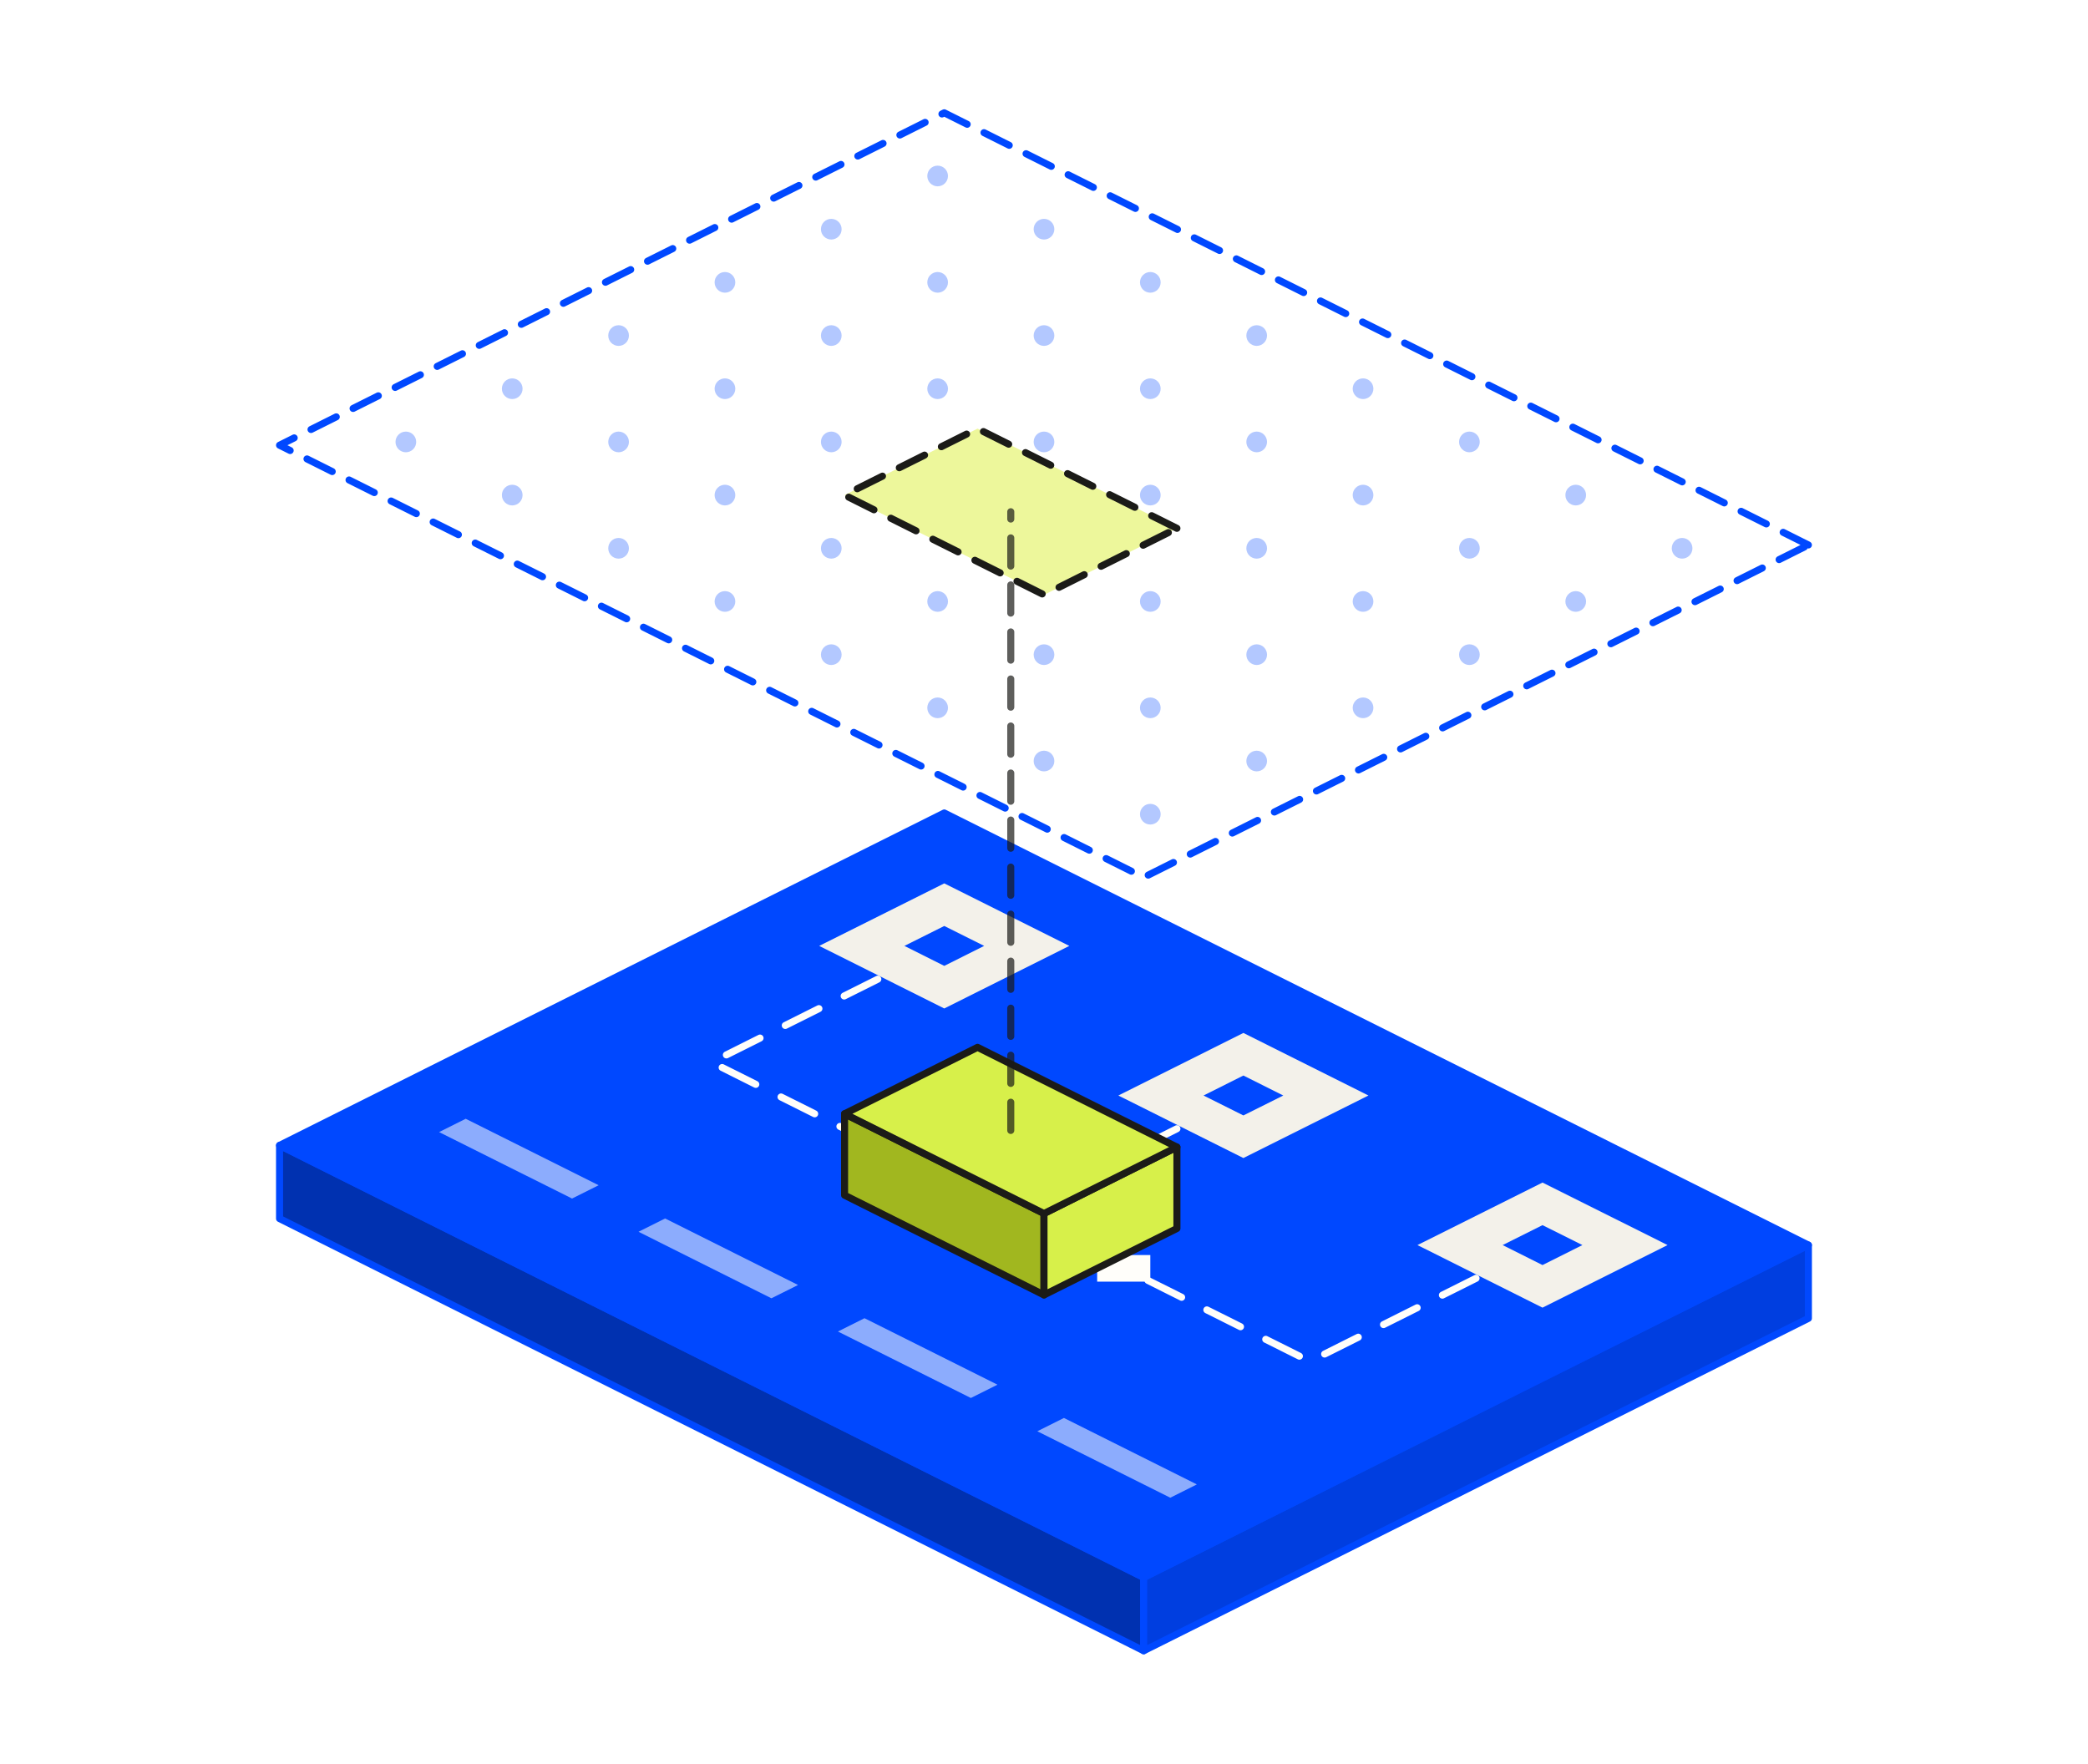
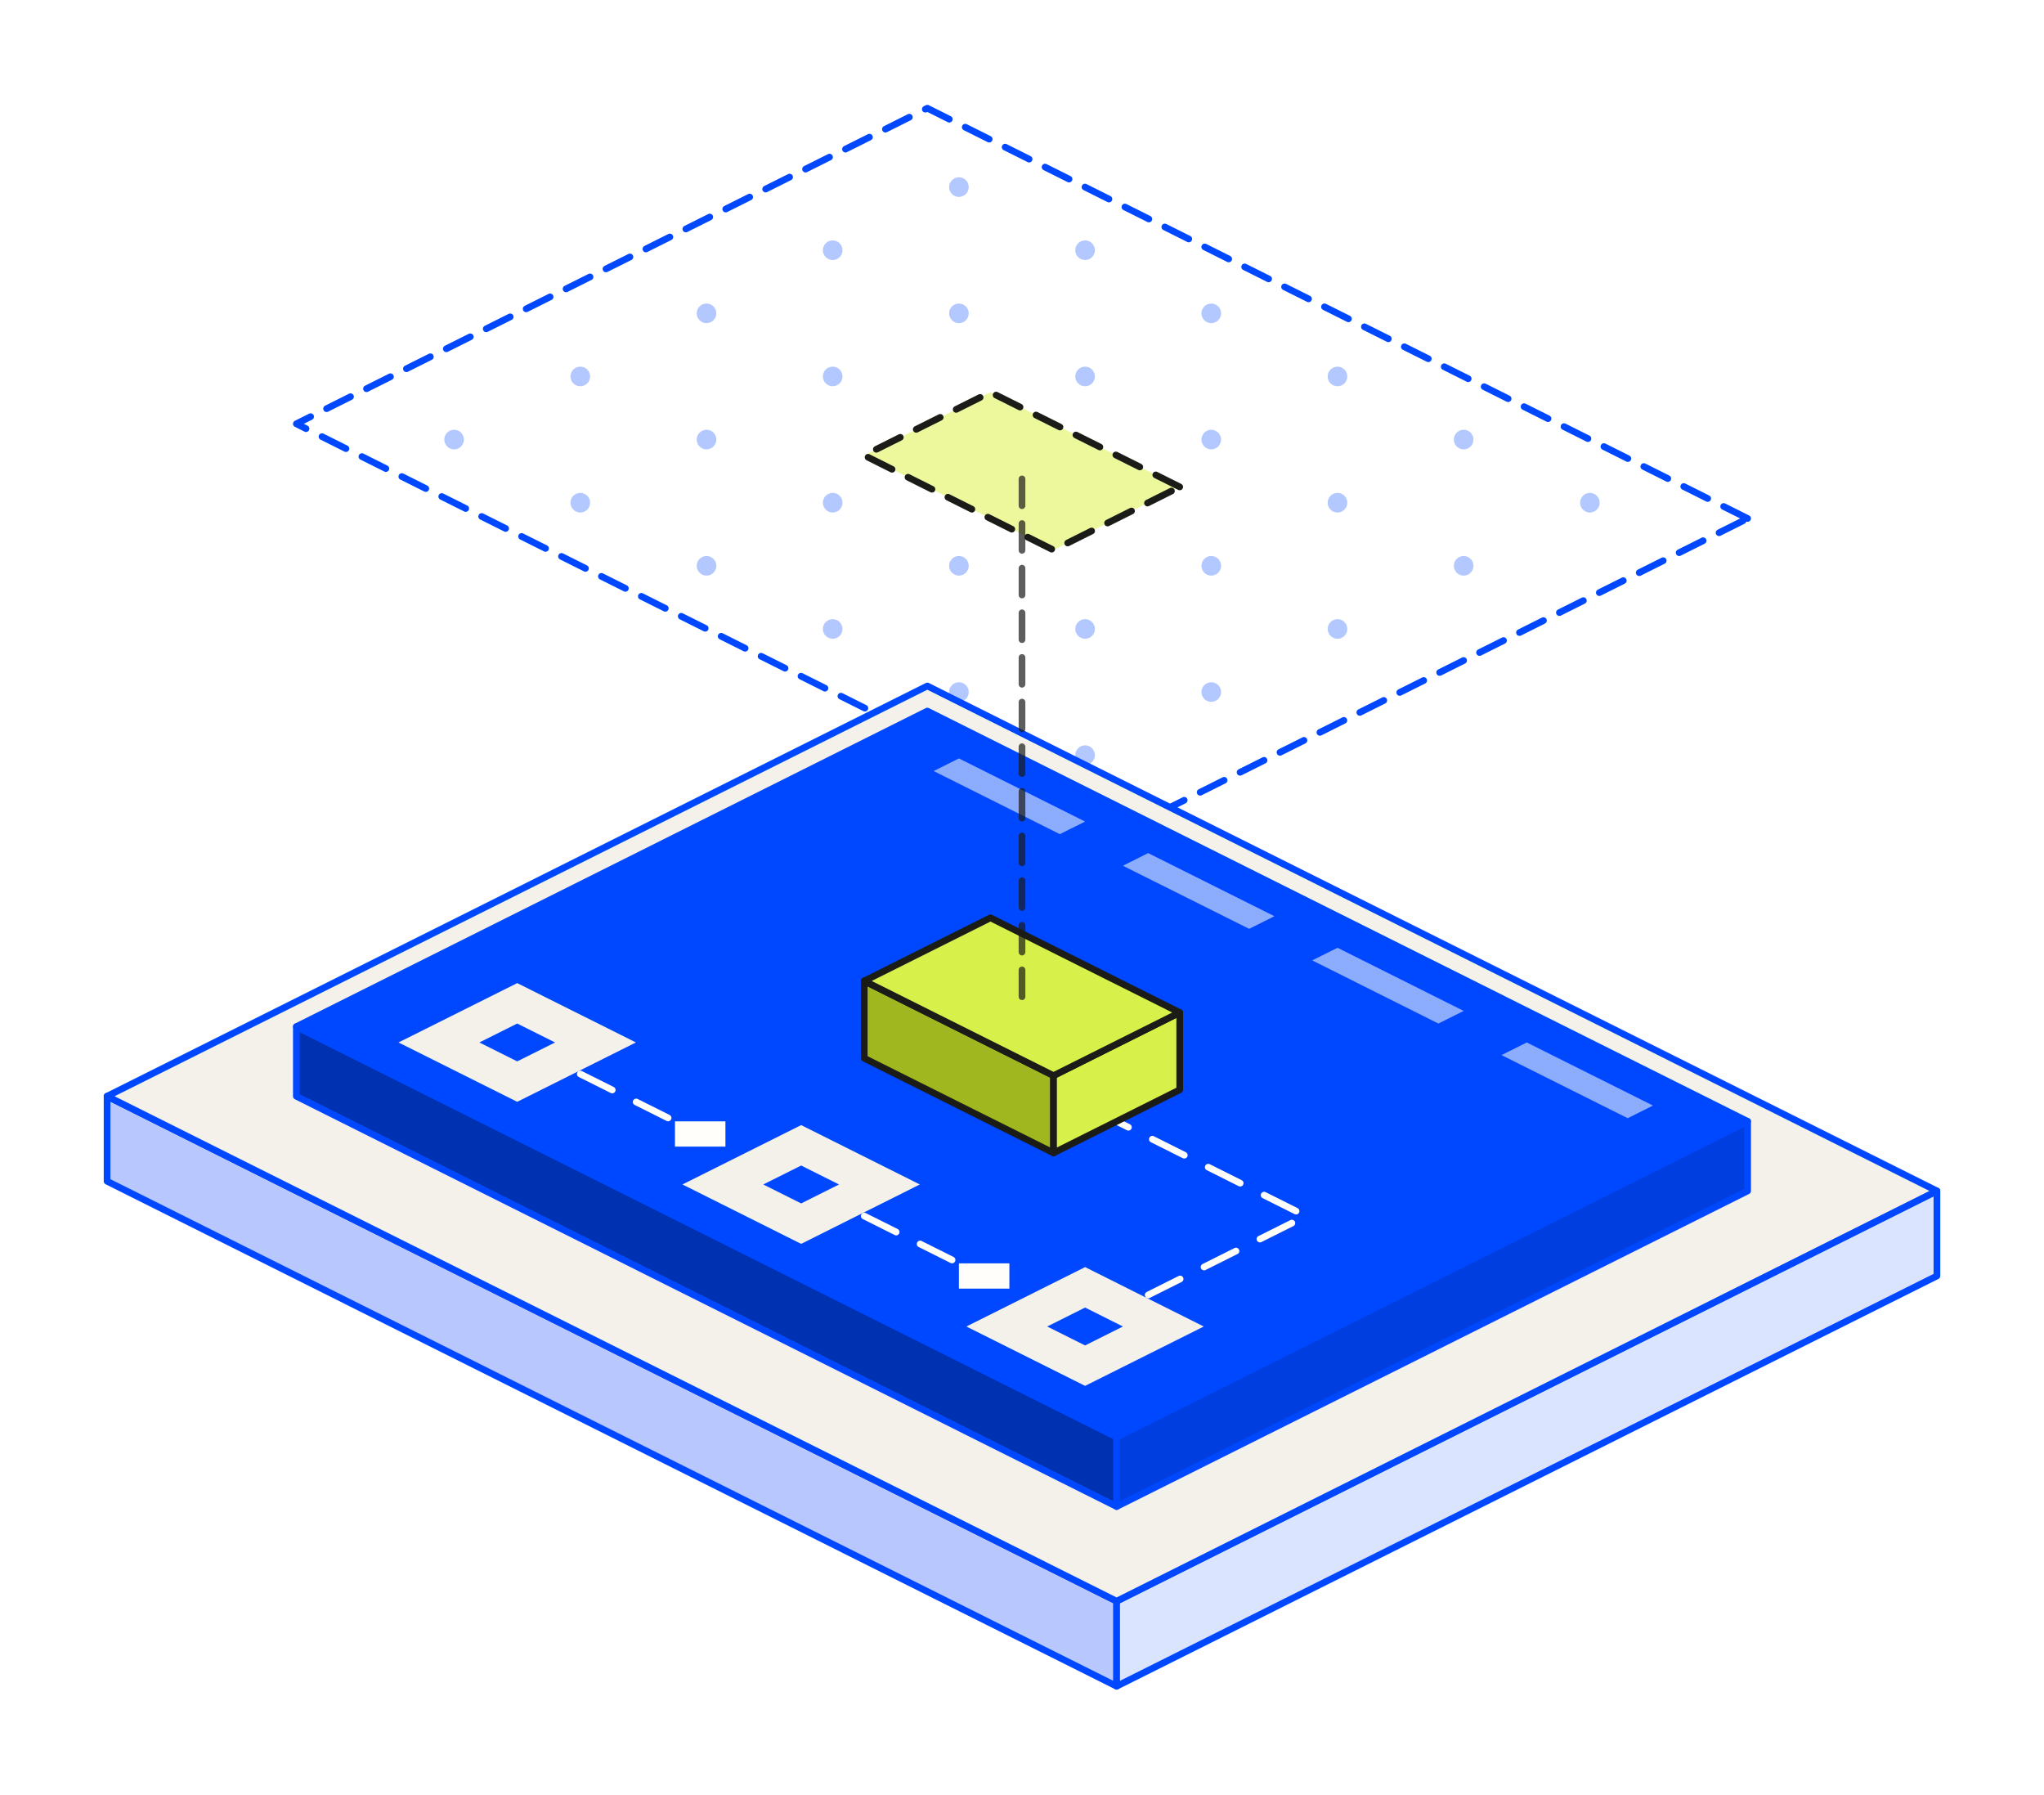
- <svg xmlns="http://www.w3.org/2000/svg" viewBox="615.38 219.52 443.98 375.2" width="444" height="375" aria-hidden="true">
-   <polygon points="1000,335.46 816.15,243.52 674.73,314.24 858.58,406.18" fill="none" stroke="#0048FF" stroke-width="1.5" stroke-linejoin="round" stroke-linecap="round" vector-effect="non-scaling-stroke" stroke-dasharray="6 4" />
-   <circle cx="973.13" cy="336.17" r="2.2" fill="rgba(0,72,255,0.3)" />
-   <circle cx="950.5" cy="347.48" r="2.2" fill="rgba(0,72,255,0.3)" />
-   <circle cx="927.88" cy="358.8" r="2.2" fill="rgba(0,72,255,0.3)" />
-   <circle cx="905.25" cy="370.11" r="2.2" fill="rgba(0,72,255,0.3)" />
-   <circle cx="882.62" cy="381.43" r="2.2" fill="rgba(0,72,255,0.3)" />
-   <circle cx="859.99" cy="392.74" r="2.2" fill="rgba(0,72,255,0.3)" />
-   <circle cx="950.5" cy="324.85" r="2.2" fill="rgba(0,72,255,0.3)" />
-   <circle cx="927.88" cy="336.17" r="2.2" fill="rgba(0,72,255,0.3)" />
-   <circle cx="905.25" cy="347.48" r="2.2" fill="rgba(0,72,255,0.3)" />
-   <circle cx="882.62" cy="358.8" r="2.2" fill="rgba(0,72,255,0.3)" />
-   <circle cx="859.99" cy="370.11" r="2.2" fill="rgba(0,72,255,0.3)" />
-   <circle cx="837.37" cy="381.43" r="2.2" fill="rgba(0,72,255,0.3)" />
-   <circle cx="927.88" cy="313.54" r="2.2" fill="rgba(0,72,255,0.3)" />
-   <circle cx="905.25" cy="324.85" r="2.2" fill="rgba(0,72,255,0.3)" />
-   <circle cx="882.62" cy="336.17" r="2.2" fill="rgba(0,72,255,0.3)" />
-   <circle cx="859.99" cy="347.48" r="2.2" fill="rgba(0,72,255,0.3)" />
-   <circle cx="837.37" cy="358.8" r="2.2" fill="rgba(0,72,255,0.3)" />
-   <circle cx="814.74" cy="370.11" r="2.2" fill="rgba(0,72,255,0.3)" />
-   <circle cx="905.25" cy="302.22" r="2.2" fill="rgba(0,72,255,0.3)" />
-   <circle cx="882.62" cy="313.54" r="2.2" fill="rgba(0,72,255,0.3)" />
-   <circle cx="859.99" cy="324.85" r="2.2" fill="rgba(0,72,255,0.3)" />
-   <circle cx="837.37" cy="336.17" r="2.2" fill="rgba(0,72,255,0.3)" />
-   <circle cx="814.74" cy="347.48" r="2.2" fill="rgba(0,72,255,0.3)" />
-   <circle cx="792.11" cy="358.8" r="2.2" fill="rgba(0,72,255,0.3)" />
-   <circle cx="882.62" cy="290.91" r="2.2" fill="rgba(0,72,255,0.3)" />
-   <circle cx="859.99" cy="302.22" r="2.2" fill="rgba(0,72,255,0.3)" />
-   <circle cx="837.37" cy="313.54" r="2.2" fill="rgba(0,72,255,0.3)" />
-   <circle cx="814.74" cy="324.85" r="2.2" fill="rgba(0,72,255,0.3)" />
-   <circle cx="792.11" cy="336.17" r="2.2" fill="rgba(0,72,255,0.3)" />
-   <circle cx="769.49" cy="347.48" r="2.2" fill="rgba(0,72,255,0.3)" />
-   <circle cx="859.99" cy="279.59" r="2.2" fill="rgba(0,72,255,0.3)" />
-   <circle cx="837.37" cy="290.91" r="2.2" fill="rgba(0,72,255,0.3)" />
-   <circle cx="814.74" cy="302.22" r="2.2" fill="rgba(0,72,255,0.3)" />
-   <circle cx="792.11" cy="313.54" r="2.2" fill="rgba(0,72,255,0.3)" />
-   <circle cx="769.49" cy="324.85" r="2.2" fill="rgba(0,72,255,0.3)" />
-   <circle cx="746.86" cy="336.17" r="2.2" fill="rgba(0,72,255,0.3)" />
-   <circle cx="837.37" cy="268.28" r="2.2" fill="rgba(0,72,255,0.3)" />
-   <circle cx="814.74" cy="279.59" r="2.2" fill="rgba(0,72,255,0.3)" />
-   <circle cx="792.11" cy="290.91" r="2.2" fill="rgba(0,72,255,0.3)" />
-   <circle cx="769.49" cy="302.22" r="2.2" fill="rgba(0,72,255,0.3)" />
-   <circle cx="746.86" cy="313.54" r="2.2" fill="rgba(0,72,255,0.3)" />
-   <circle cx="724.23" cy="324.85" r="2.2" fill="rgba(0,72,255,0.3)" />
-   <circle cx="814.74" cy="256.96" r="2.2" fill="rgba(0,72,255,0.3)" />
-   <circle cx="792.11" cy="268.28" r="2.2" fill="rgba(0,72,255,0.3)" />
-   <circle cx="769.49" cy="279.59" r="2.2" fill="rgba(0,72,255,0.3)" />
-   <circle cx="746.86" cy="290.91" r="2.2" fill="rgba(0,72,255,0.3)" />
-   <circle cx="724.23" cy="302.22" r="2.2" fill="rgba(0,72,255,0.3)" />
-   <circle cx="701.6" cy="313.54" r="2.2" fill="rgba(0,72,255,0.3)" />
-   <polygon points="865.65,331.92 823.23,310.71 794.94,324.85 837.37,346.07" fill="#EDF79B" stroke="#1B1B18" stroke-width="1.5" stroke-linejoin="round" stroke-linecap="round" vector-effect="non-scaling-stroke" stroke-dasharray="6 4" />
-   <polygon points="858.58,570.72 674.73,478.78 674.73,463.2 858.58,555.13" fill="#0031B0" stroke="#0048FF" stroke-width="1.5" stroke-linejoin="round" stroke-linecap="round" vector-effect="non-scaling-stroke" />
-   <polygon points="1000,500 858.58,570.72 858.58,555.13 1000,484.41" fill="#003EE0" stroke="#0048FF" stroke-width="1.5" stroke-linejoin="round" stroke-linecap="round" vector-effect="non-scaling-stroke" />
-   <polygon points="1000,484.41 816.15,392.48 674.73,463.2 858.58,555.13" fill="#0048FF" stroke="#0048FF" stroke-width="1.5" stroke-linejoin="round" stroke-linecap="round" vector-effect="non-scaling-stroke" />
-   <polygon points="844.44,420.76 816.15,406.62 787.87,420.76 816.15,434.91" fill="#F3F1EA" stroke="#0048FF" stroke-width="1.5" stroke-linejoin="round" stroke-linecap="round" vector-effect="non-scaling-stroke" />
-   <polygon points="824.64,420.76 816.15,416.52 807.67,420.76 816.15,425.01" fill="#0048FF" />
-   <polygon points="908.08,452.59 879.79,438.44 851.51,452.59 879.79,466.73" fill="#F3F1EA" stroke="#0048FF" stroke-width="1.5" stroke-linejoin="round" stroke-linecap="round" vector-effect="non-scaling-stroke" />
-   <polygon points="888.28,452.59 879.79,448.34 871.31,452.59 879.79,456.83" fill="#0048FF" />
-   <polygon points="971.72,484.41 943.43,470.27 915.15,484.41 943.43,498.56" fill="#F3F1EA" stroke="#0048FF" stroke-width="1.5" stroke-linejoin="round" stroke-linecap="round" vector-effect="non-scaling-stroke" />
-   <polygon points="951.92,484.41 943.43,480.17 934.95,484.41 943.43,488.66" fill="#0048FF" />
-   <polyline points="802.01,427.84 766.66,445.52 806.25,465.32" fill="none" stroke="#FFFEFA" stroke-width="1.5" stroke-linejoin="round" stroke-linecap="round" vector-effect="non-scaling-stroke" stroke-dasharray="8 6" />
-   <polygon points="811.91,468.15 811.91,462.49 800.6,462.49 800.6,468.15" fill="#FFFEFA" />
-   <polyline points="865.65,459.66 847.27,468.85" fill="none" stroke="#FFFEFA" stroke-width="1.5" stroke-linejoin="round" stroke-linecap="round" vector-effect="non-scaling-stroke" stroke-dasharray="8 6" />
-   <polygon points="852.92,471.68 852.92,466.02 841.61,466.02 841.61,471.68" fill="#FFFEFA" />
-   <polyline points="929.29,491.48 893.94,509.16 854.34,489.36" fill="none" stroke="#FFFEFA" stroke-width="1.5" stroke-linejoin="round" stroke-linecap="round" vector-effect="non-scaling-stroke" stroke-dasharray="8 6" />
-   <polygon points="859.99,492.19 859.99,486.53 848.68,486.53 848.68,492.19" fill="#FFFEFA" />
-   <polygon points="742.62,471.68 714.33,457.54 708.67,460.37 736.96,474.51" fill="rgba(255,254,250,0.55)" />
-   <polygon points="785.04,492.9 756.76,478.75 751.1,481.58 779.38,495.73" fill="rgba(255,254,250,0.55)" />
-   <polygon points="827.47,514.11 799.18,499.97 793.53,502.8 821.81,516.94" fill="rgba(255,254,250,0.55)" />
-   <polygon points="869.89,535.33 841.61,521.19 835.95,524.02 864.24,538.16" fill="rgba(255,254,250,0.55)" />
-   <polygon points="837.37,495.02 794.94,473.8 794.94,456.48 837.37,477.7" fill="#A1B71F" stroke="#1B1B18" stroke-width="1.5" stroke-linejoin="round" stroke-linecap="round" vector-effect="non-scaling-stroke" />
-   <polygon points="865.65,480.88 837.37,495.02 837.37,477.7 865.65,463.56" fill="#D7F04A" stroke="#1B1B18" stroke-width="1.5" stroke-linejoin="round" stroke-linecap="round" vector-effect="non-scaling-stroke" />
-   <polygon points="865.65,463.56 823.23,442.34 794.94,456.48 837.37,477.7" fill="#D7F04A" stroke="#1B1B18" stroke-width="1.5" stroke-linejoin="round" stroke-linecap="round" vector-effect="non-scaling-stroke" />
-   <polyline points="830.3,460.02 830.3,328.39" fill="none" stroke="rgba(27,27,24,0.7)" stroke-width="1.5" stroke-linejoin="round" stroke-linecap="round" vector-effect="non-scaling-stroke" stroke-dasharray="6 4" />
+ <svg xmlns="http://www.w3.org/2000/svg" viewBox="608.31 214.33 458.12 401.61" width="458" height="402" aria-hidden="true">
+   <polygon points="1000,330.26 816.15,238.33 674.73,309.05 858.58,400.98" fill="none" stroke="#0048FF" stroke-width="1.5" stroke-linejoin="round" stroke-linecap="round" vector-effect="non-scaling-stroke" stroke-dasharray="6 4" />
+   <circle cx="964.65" cy="326.73" r="2.2" fill="rgba(0,72,255,0.3)" />
+   <circle cx="936.36" cy="340.87" r="2.2" fill="rgba(0,72,255,0.3)" />
+   <circle cx="908.08" cy="355.02" r="2.2" fill="rgba(0,72,255,0.3)" />
+   <circle cx="879.79" cy="369.16" r="2.2" fill="rgba(0,72,255,0.3)" />
+   <circle cx="851.51" cy="383.3" r="2.2" fill="rgba(0,72,255,0.3)" />
+   <circle cx="936.36" cy="312.58" r="2.2" fill="rgba(0,72,255,0.3)" />
+   <circle cx="908.08" cy="326.73" r="2.2" fill="rgba(0,72,255,0.3)" />
+   <circle cx="879.79" cy="340.87" r="2.2" fill="rgba(0,72,255,0.3)" />
+   <circle cx="851.51" cy="355.02" r="2.2" fill="rgba(0,72,255,0.3)" />
+   <circle cx="823.23" cy="369.16" r="2.2" fill="rgba(0,72,255,0.3)" />
+   <circle cx="908.08" cy="298.44" r="2.2" fill="rgba(0,72,255,0.3)" />
+   <circle cx="879.79" cy="312.58" r="2.2" fill="rgba(0,72,255,0.3)" />
+   <circle cx="851.51" cy="326.73" r="2.2" fill="rgba(0,72,255,0.3)" />
+   <circle cx="823.23" cy="340.87" r="2.2" fill="rgba(0,72,255,0.3)" />
+   <circle cx="794.94" cy="355.02" r="2.2" fill="rgba(0,72,255,0.3)" />
+   <circle cx="879.79" cy="284.3" r="2.2" fill="rgba(0,72,255,0.3)" />
+   <circle cx="851.51" cy="298.44" r="2.2" fill="rgba(0,72,255,0.3)" />
+   <circle cx="823.23" cy="312.58" r="2.2" fill="rgba(0,72,255,0.3)" />
+   <circle cx="794.94" cy="326.73" r="2.2" fill="rgba(0,72,255,0.3)" />
+   <circle cx="766.66" cy="340.87" r="2.2" fill="rgba(0,72,255,0.3)" />
+   <circle cx="851.51" cy="270.15" r="2.2" fill="rgba(0,72,255,0.3)" />
+   <circle cx="823.23" cy="284.3" r="2.2" fill="rgba(0,72,255,0.3)" />
+   <circle cx="794.94" cy="298.44" r="2.2" fill="rgba(0,72,255,0.3)" />
+   <circle cx="766.66" cy="312.58" r="2.2" fill="rgba(0,72,255,0.3)" />
+   <circle cx="738.37" cy="326.73" r="2.2" fill="rgba(0,72,255,0.3)" />
+   <circle cx="823.23" cy="256.01" r="2.2" fill="rgba(0,72,255,0.3)" />
+   <circle cx="794.94" cy="270.15" r="2.2" fill="rgba(0,72,255,0.3)" />
+   <circle cx="766.66" cy="284.3" r="2.2" fill="rgba(0,72,255,0.3)" />
+   <circle cx="738.37" cy="298.44" r="2.2" fill="rgba(0,72,255,0.3)" />
+   <circle cx="710.09" cy="312.58" r="2.2" fill="rgba(0,72,255,0.3)" />
+   <polygon points="872.72,323.19 830.3,301.98 802.01,316.12 844.44,337.34" fill="#EDF79B" stroke="#1B1B18" stroke-width="1.5" stroke-linejoin="round" stroke-linecap="round" vector-effect="non-scaling-stroke" stroke-dasharray="6 4" />
+   <polygon points="858.58,591.94 632.31,478.78 632.31,459.73 858.58,572.88" fill="#B8C8FF" stroke="#0048FF" stroke-width="1.5" stroke-linejoin="round" stroke-linecap="round" vector-effect="non-scaling-stroke" />
+   <polygon points="1042.43,500 858.58,591.94 858.58,572.88 1042.43,480.95" fill="#DBE4FF" stroke="#0048FF" stroke-width="1.5" stroke-linejoin="round" stroke-linecap="round" vector-effect="non-scaling-stroke" />
+   <polygon points="1042.43,480.95 816.15,367.8 632.31,459.73 858.58,572.88" fill="#F3F1EA" stroke="#0048FF" stroke-width="1.5" stroke-linejoin="round" stroke-linecap="round" vector-effect="non-scaling-stroke" />
+   <polygon points="858.58,551.67 674.73,459.73 674.73,444.14 858.58,536.08" fill="#0031B0" stroke="#0048FF" stroke-width="1.5" stroke-linejoin="round" stroke-linecap="round" vector-effect="non-scaling-stroke" />
+   <polygon points="1000,480.95 858.58,551.67 858.58,536.08 1000,465.36" fill="#003EE0" stroke="#0048FF" stroke-width="1.5" stroke-linejoin="round" stroke-linecap="round" vector-effect="non-scaling-stroke" />
+   <polygon points="1000,465.36 816.15,373.42 674.73,444.14 858.58,536.08" fill="#0048FF" stroke="#0048FF" stroke-width="1.5" stroke-linejoin="round" stroke-linecap="round" vector-effect="non-scaling-stroke" />
+   <polygon points="851.51,398.18 823.23,384.03 817.57,386.86 845.85,401" fill="rgba(255,254,250,0.55)" />
+   <polygon points="893.94,419.39 865.65,405.25 859.99,408.08 888.28,422.22" fill="rgba(255,254,250,0.55)" />
+   <polygon points="936.36,440.61 908.08,426.46 902.42,429.29 930.7,443.44" fill="rgba(255,254,250,0.55)" />
+   <polygon points="978.79,461.82 950.5,447.68 944.85,450.51 973.13,464.65" fill="rgba(255,254,250,0.55)" />
+   <polygon points="752.52,447.68 724.23,433.54 695.95,447.68 724.23,461.82" fill="#F3F1EA" stroke="#0048FF" stroke-width="1.5" stroke-linejoin="round" stroke-linecap="round" vector-effect="non-scaling-stroke" />
+   <polygon points="732.72,447.68 724.23,443.44 715.75,447.68 724.23,451.92" fill="#0048FF" />
+   <polygon points="816.15,479.5 787.87,465.36 759.59,479.5 787.87,493.65" fill="#F3F1EA" stroke="#0048FF" stroke-width="1.5" stroke-linejoin="round" stroke-linecap="round" vector-effect="non-scaling-stroke" />
+   <polygon points="796.36,479.5 787.87,475.26 779.38,479.5 787.87,483.75" fill="#0048FF" />
+   <polygon points="879.79,511.33 851.51,497.18 823.23,511.33 851.51,525.47" fill="#F3F1EA" stroke="#0048FF" stroke-width="1.5" stroke-linejoin="round" stroke-linecap="round" vector-effect="non-scaling-stroke" />
+   <polygon points="859.99,511.33 851.51,507.08 843.02,511.33 851.51,515.57" fill="#0048FF" />
+   <polyline points="738.37,454.75 765.24,468.19" fill="none" stroke="#FFFEFA" stroke-width="1.5" stroke-linejoin="round" stroke-linecap="round" vector-effect="non-scaling-stroke" stroke-dasharray="8 6" />
+   <polygon points="770.9,471.02 770.9,465.36 759.59,465.36 759.59,471.02" fill="#FFFEFA" />
+   <polyline points="802.01,486.58 828.88,500.01" fill="none" stroke="#FFFEFA" stroke-width="1.5" stroke-linejoin="round" stroke-linecap="round" vector-effect="non-scaling-stroke" stroke-dasharray="8 6" />
+   <polygon points="834.54,502.84 834.54,497.18 823.23,497.18 823.23,502.84" fill="#FFFEFA" />
+   <polyline points="865.65,504.26 901.01,486.58 858.58,465.36" fill="none" stroke="#FFFEFA" stroke-width="1.5" stroke-linejoin="round" stroke-linecap="round" vector-effect="non-scaling-stroke" stroke-dasharray="8 6" />
+   <polygon points="844.44,472.43 802.01,451.22 802.01,433.9 844.44,455.11" fill="#A1B71F" stroke="#1B1B18" stroke-width="1.5" stroke-linejoin="round" stroke-linecap="round" vector-effect="non-scaling-stroke" />
+   <polygon points="872.72,458.29 844.44,472.43 844.44,455.11 872.72,440.97" fill="#D7F04A" stroke="#1B1B18" stroke-width="1.5" stroke-linejoin="round" stroke-linecap="round" vector-effect="non-scaling-stroke" />
+   <polygon points="872.72,440.97 830.3,419.75 802.01,433.9 844.44,455.11" fill="#D7F04A" stroke="#1B1B18" stroke-width="1.5" stroke-linejoin="round" stroke-linecap="round" vector-effect="non-scaling-stroke" />
+   <polyline points="837.37,437.43 837.37,319.66" fill="none" stroke="rgba(27,27,24,0.7)" stroke-width="1.5" stroke-linejoin="round" stroke-linecap="round" vector-effect="non-scaling-stroke" stroke-dasharray="6 4" />
</svg>
